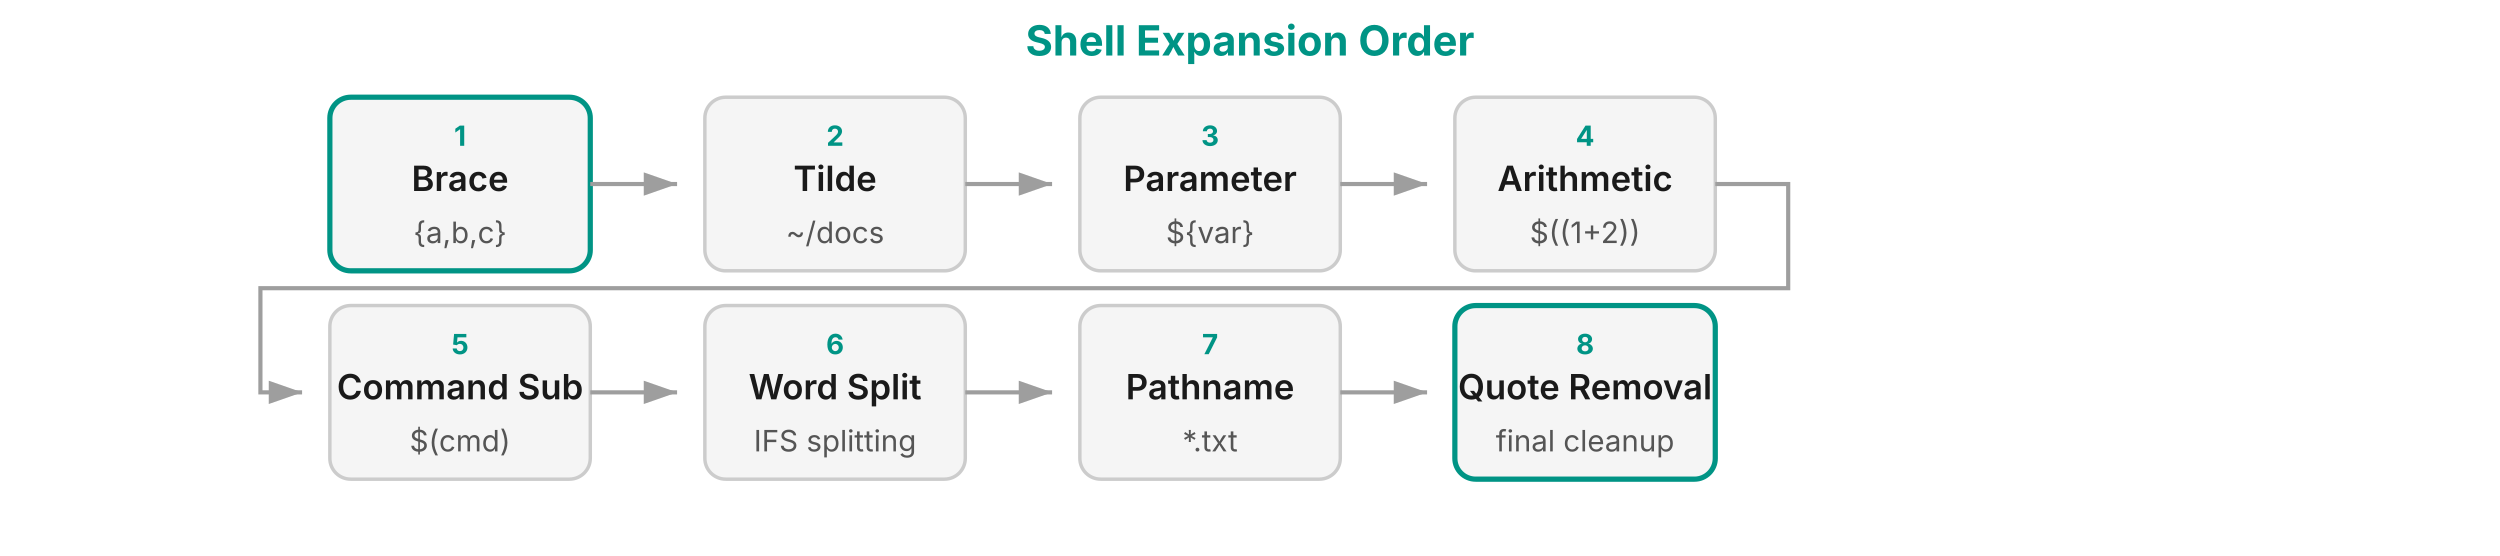
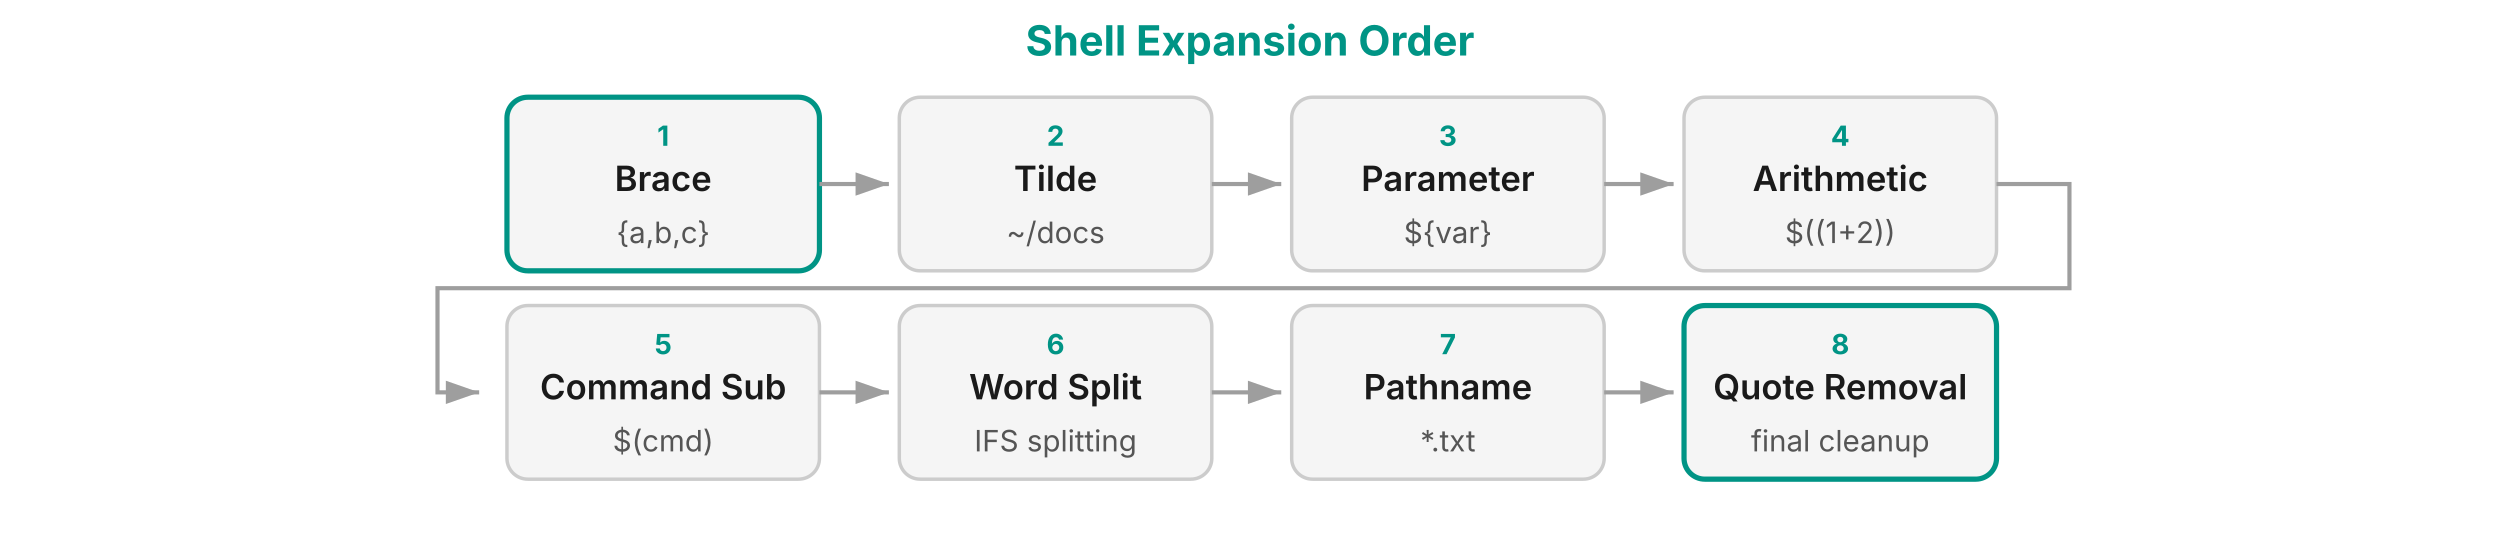
<svg xmlns="http://www.w3.org/2000/svg" viewBox="0 0 720 160" font-family="system-ui, -apple-system, sans-serif">
  <defs>
    <marker id="arrow-light" viewBox="0 0 10 7" refX="10" refY="3.5" markerWidth="8" markerHeight="6" orient="auto-start-reverse">
      <path d="M 0 0 L 10 3.5 L 0 7 z" fill="#9e9e9e" />
    </marker>
    <marker id="arrow-dark" viewBox="0 0 10 7" refX="10" refY="3.5" markerWidth="8" markerHeight="6" orient="auto-start-reverse">
      <path d="M 0 0 L 10 3.5 L 0 7 z" fill="#666" />
    </marker>
  </defs>
  <style>
    .title { font-size: 10px; font-weight: 600; fill: #1a1a1a; }
    .label { font-size: 8.5px; fill: #555; }
    .box { fill: #f5f5f5; stroke: #ccc; stroke-width: 1; rx: 6; }
    .box-accent { fill: #f5f5f5; stroke: #009485; stroke-width: 1.5; rx: 6; }
    .connector { stroke: #9e9e9e; stroke-width: 1.2; fill: none; marker-end: url(#arrow-light); }
    .heading { font-size: 12px; font-weight: 700; fill: #009485; }
    .step-number { font-size: 8px; font-weight: 700; fill: #009485; }

    @media (prefers-color-scheme: dark) {
      .title { fill: #e0e0e0; }
      .label { fill: #aaa; }
      .box { fill: rgba(255,255,255,0.07); stroke: rgba(255,255,255,0.15); }
      .box-accent { fill: rgba(255,255,255,0.07); stroke: #4db6ac; }
      .connector { stroke: #666; marker-end: url(#arrow-dark); }
      .heading { fill: #4db6ac; }
      .step-number { fill: #4db6ac; }
    }
  </style>
  <text x="360" y="16" text-anchor="middle" class="heading">Shell Expansion Order</text>
-   <rect x="95" y="28" width="75" height="50" class="box-accent" />
-   <text x="132.5" y="42" text-anchor="middle" class="step-number">1</text>
-   <text x="132.5" y="55" text-anchor="middle" class="title">Brace</text>
-   <text x="132.5" y="70" text-anchor="middle" class="label">{a,b,c}</text>
-   <line x1="170" y1="53" x2="195" y2="53" class="connector" />
-   <rect x="203" y="28" width="75" height="50" class="box" />
-   <text x="240.5" y="42" text-anchor="middle" class="step-number">2</text>
-   <text x="240.5" y="55" text-anchor="middle" class="title">Tilde</text>
-   <text x="240.5" y="70" text-anchor="middle" class="label">~/docs</text>
-   <line x1="278" y1="53" x2="303" y2="53" class="connector" />
-   <rect x="311" y="28" width="75" height="50" class="box" />
-   <text x="348.5" y="42" text-anchor="middle" class="step-number">3</text>
-   <text x="348.5" y="55" text-anchor="middle" class="title">Parameter</text>
-   <text x="348.5" y="70" text-anchor="middle" class="label">${var}</text>
-   <line x1="386" y1="53" x2="411" y2="53" class="connector" />
-   <rect x="419" y="28" width="75" height="50" class="box" />
-   <text x="456.5" y="42" text-anchor="middle" class="step-number">4</text>
-   <text x="456.5" y="55" text-anchor="middle" class="title">Arithmetic</text>
-   <text x="456.5" y="70" text-anchor="middle" class="label">$((1+2))</text>
-   <path d="M 494 53 L 515 53 L 515 83 L 75 83 L 75 113 L 87 113" class="connector" />
-   <rect x="95" y="88" width="75" height="50" class="box" />
-   <text x="132.5" y="102" text-anchor="middle" class="step-number">5</text>
-   <text x="132.5" y="115" text-anchor="middle" class="title">Command Sub</text>
-   <text x="132.5" y="130" text-anchor="middle" class="label">$(cmd)</text>
-   <line x1="170" y1="113" x2="195" y2="113" class="connector" />
-   <rect x="203" y="88" width="75" height="50" class="box" />
-   <text x="240.5" y="102" text-anchor="middle" class="step-number">6</text>
-   <text x="240.5" y="115" text-anchor="middle" class="title">Word Split</text>
-   <text x="240.5" y="130" text-anchor="middle" class="label">IFS splitting</text>
-   <line x1="278" y1="113" x2="303" y2="113" class="connector" />
-   <rect x="311" y="88" width="75" height="50" class="box" />
-   <text x="348.5" y="102" text-anchor="middle" class="step-number">7</text>
-   <text x="348.5" y="115" text-anchor="middle" class="title">Pathname</text>
-   <text x="348.5" y="130" text-anchor="middle" class="label">*.txt</text>
-   <line x1="386" y1="113" x2="411" y2="113" class="connector" />
-   <rect x="419" y="88" width="75" height="50" class="box-accent" />
-   <text x="456.5" y="102" text-anchor="middle" class="step-number">8</text>
-   <text x="456.5" y="115" text-anchor="middle" class="title">Quote Removal</text>
-   <text x="456.5" y="130" text-anchor="middle" class="label">final cleanup</text>
+   <rect x="146" y="28" width="90" height="50" class="box-accent" />
+   <text x="191" y="42" text-anchor="middle" class="step-number">1</text>
+   <text x="191" y="55" text-anchor="middle" class="title">Brace</text>
+   <text x="191" y="70" text-anchor="middle" class="label">{a,b,c}</text>
+   <line x1="236" y1="53" x2="256" y2="53" class="connector" />
+   <rect x="259" y="28" width="90" height="50" class="box" />
+   <text x="304" y="42" text-anchor="middle" class="step-number">2</text>
+   <text x="304" y="55" text-anchor="middle" class="title">Tilde</text>
+   <text x="304" y="70" text-anchor="middle" class="label">~/docs</text>
+   <line x1="349" y1="53" x2="369" y2="53" class="connector" />
+   <rect x="372" y="28" width="90" height="50" class="box" />
+   <text x="417" y="42" text-anchor="middle" class="step-number">3</text>
+   <text x="417" y="55" text-anchor="middle" class="title">Parameter</text>
+   <text x="417" y="70" text-anchor="middle" class="label">${var}</text>
+   <line x1="462" y1="53" x2="482" y2="53" class="connector" />
+   <rect x="485" y="28" width="90" height="50" class="box" />
+   <text x="530" y="42" text-anchor="middle" class="step-number">4</text>
+   <text x="530" y="55" text-anchor="middle" class="title">Arithmetic</text>
+   <text x="530" y="70" text-anchor="middle" class="label">$((1+2))</text>
+   <path d="M 575 53 L 596 53 L 596 83 L 126 83 L 126 113 L 138 113" class="connector" />
+   <rect x="146" y="88" width="90" height="50" class="box" />
+   <text x="191" y="102" text-anchor="middle" class="step-number">5</text>
+   <text x="191" y="115" text-anchor="middle" class="title">Command Sub</text>
+   <text x="191" y="130" text-anchor="middle" class="label">$(cmd)</text>
+   <line x1="236" y1="113" x2="256" y2="113" class="connector" />
+   <rect x="259" y="88" width="90" height="50" class="box" />
+   <text x="304" y="102" text-anchor="middle" class="step-number">6</text>
+   <text x="304" y="115" text-anchor="middle" class="title">Word Split</text>
+   <text x="304" y="130" text-anchor="middle" class="label">IFS splitting</text>
+   <line x1="349" y1="113" x2="369" y2="113" class="connector" />
+   <rect x="372" y="88" width="90" height="50" class="box" />
+   <text x="417" y="102" text-anchor="middle" class="step-number">7</text>
+   <text x="417" y="115" text-anchor="middle" class="title">Pathname</text>
+   <text x="417" y="130" text-anchor="middle" class="label">*.txt</text>
+   <line x1="462" y1="113" x2="482" y2="113" class="connector" />
+   <rect x="485" y="88" width="90" height="50" class="box-accent" />
+   <text x="530" y="102" text-anchor="middle" class="step-number">8</text>
+   <text x="530" y="115" text-anchor="middle" class="title">Quote Removal</text>
+   <text x="530" y="130" text-anchor="middle" class="label">final cleanup</text>
</svg>
